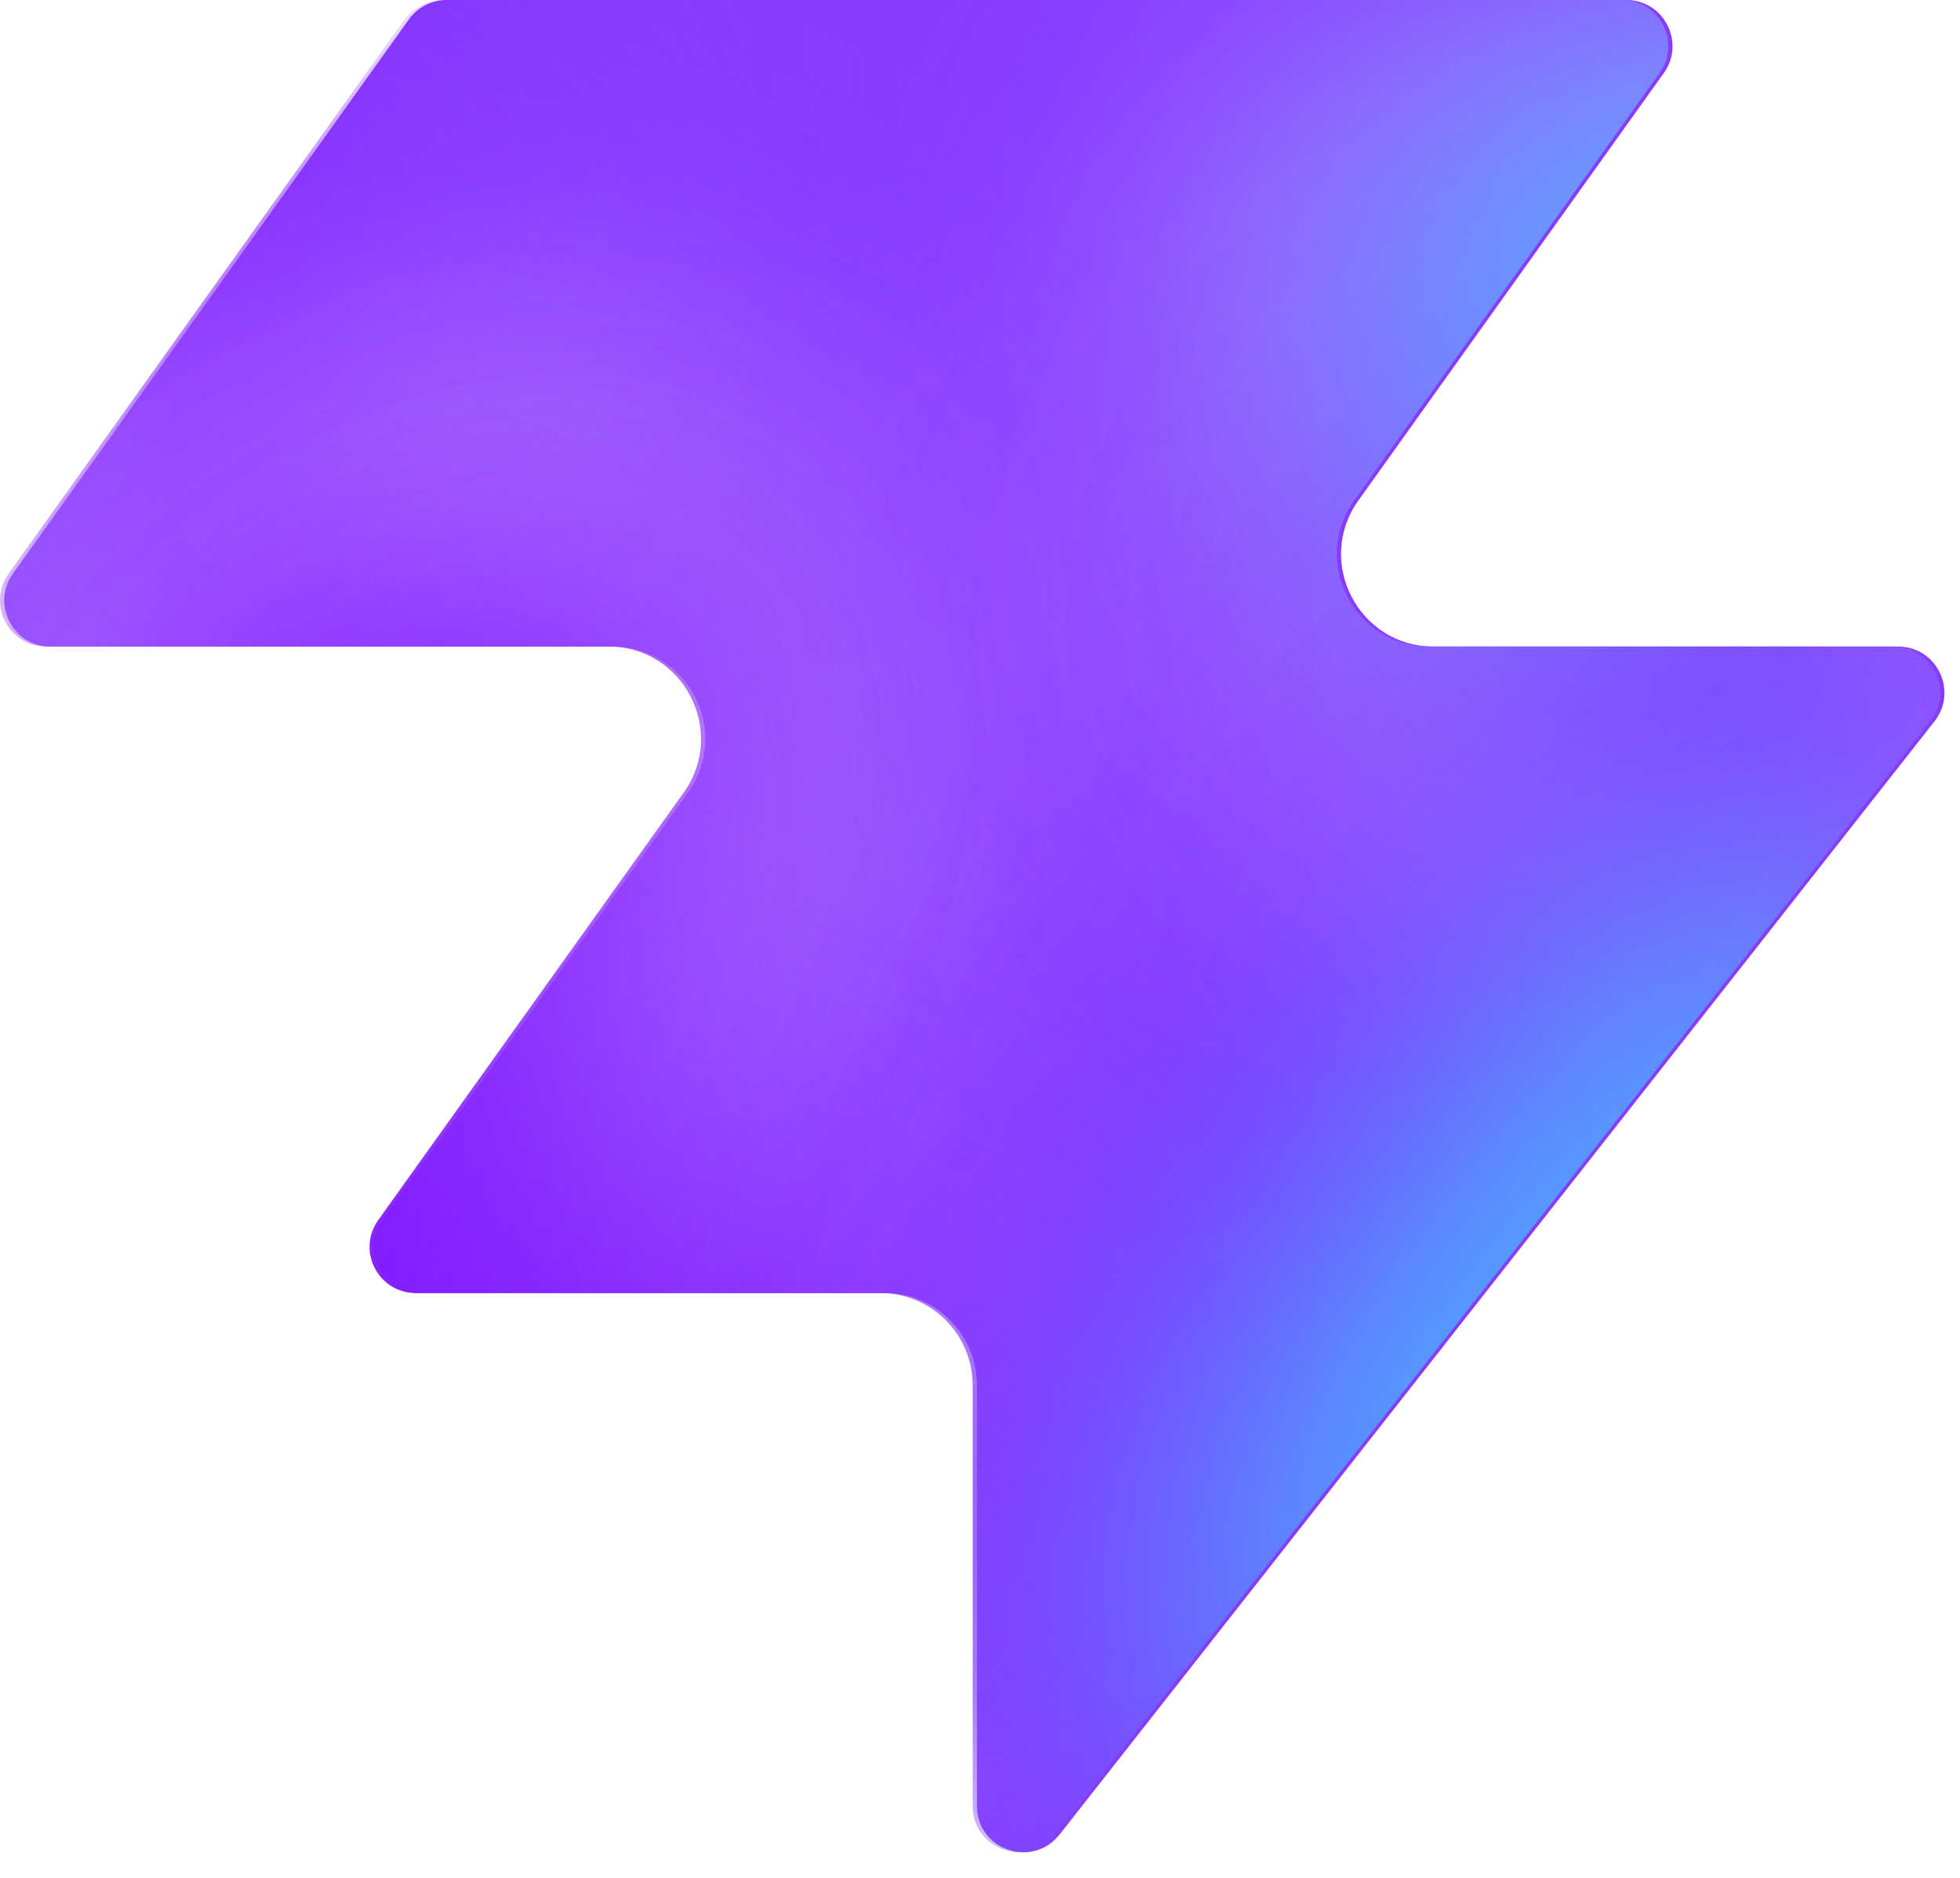
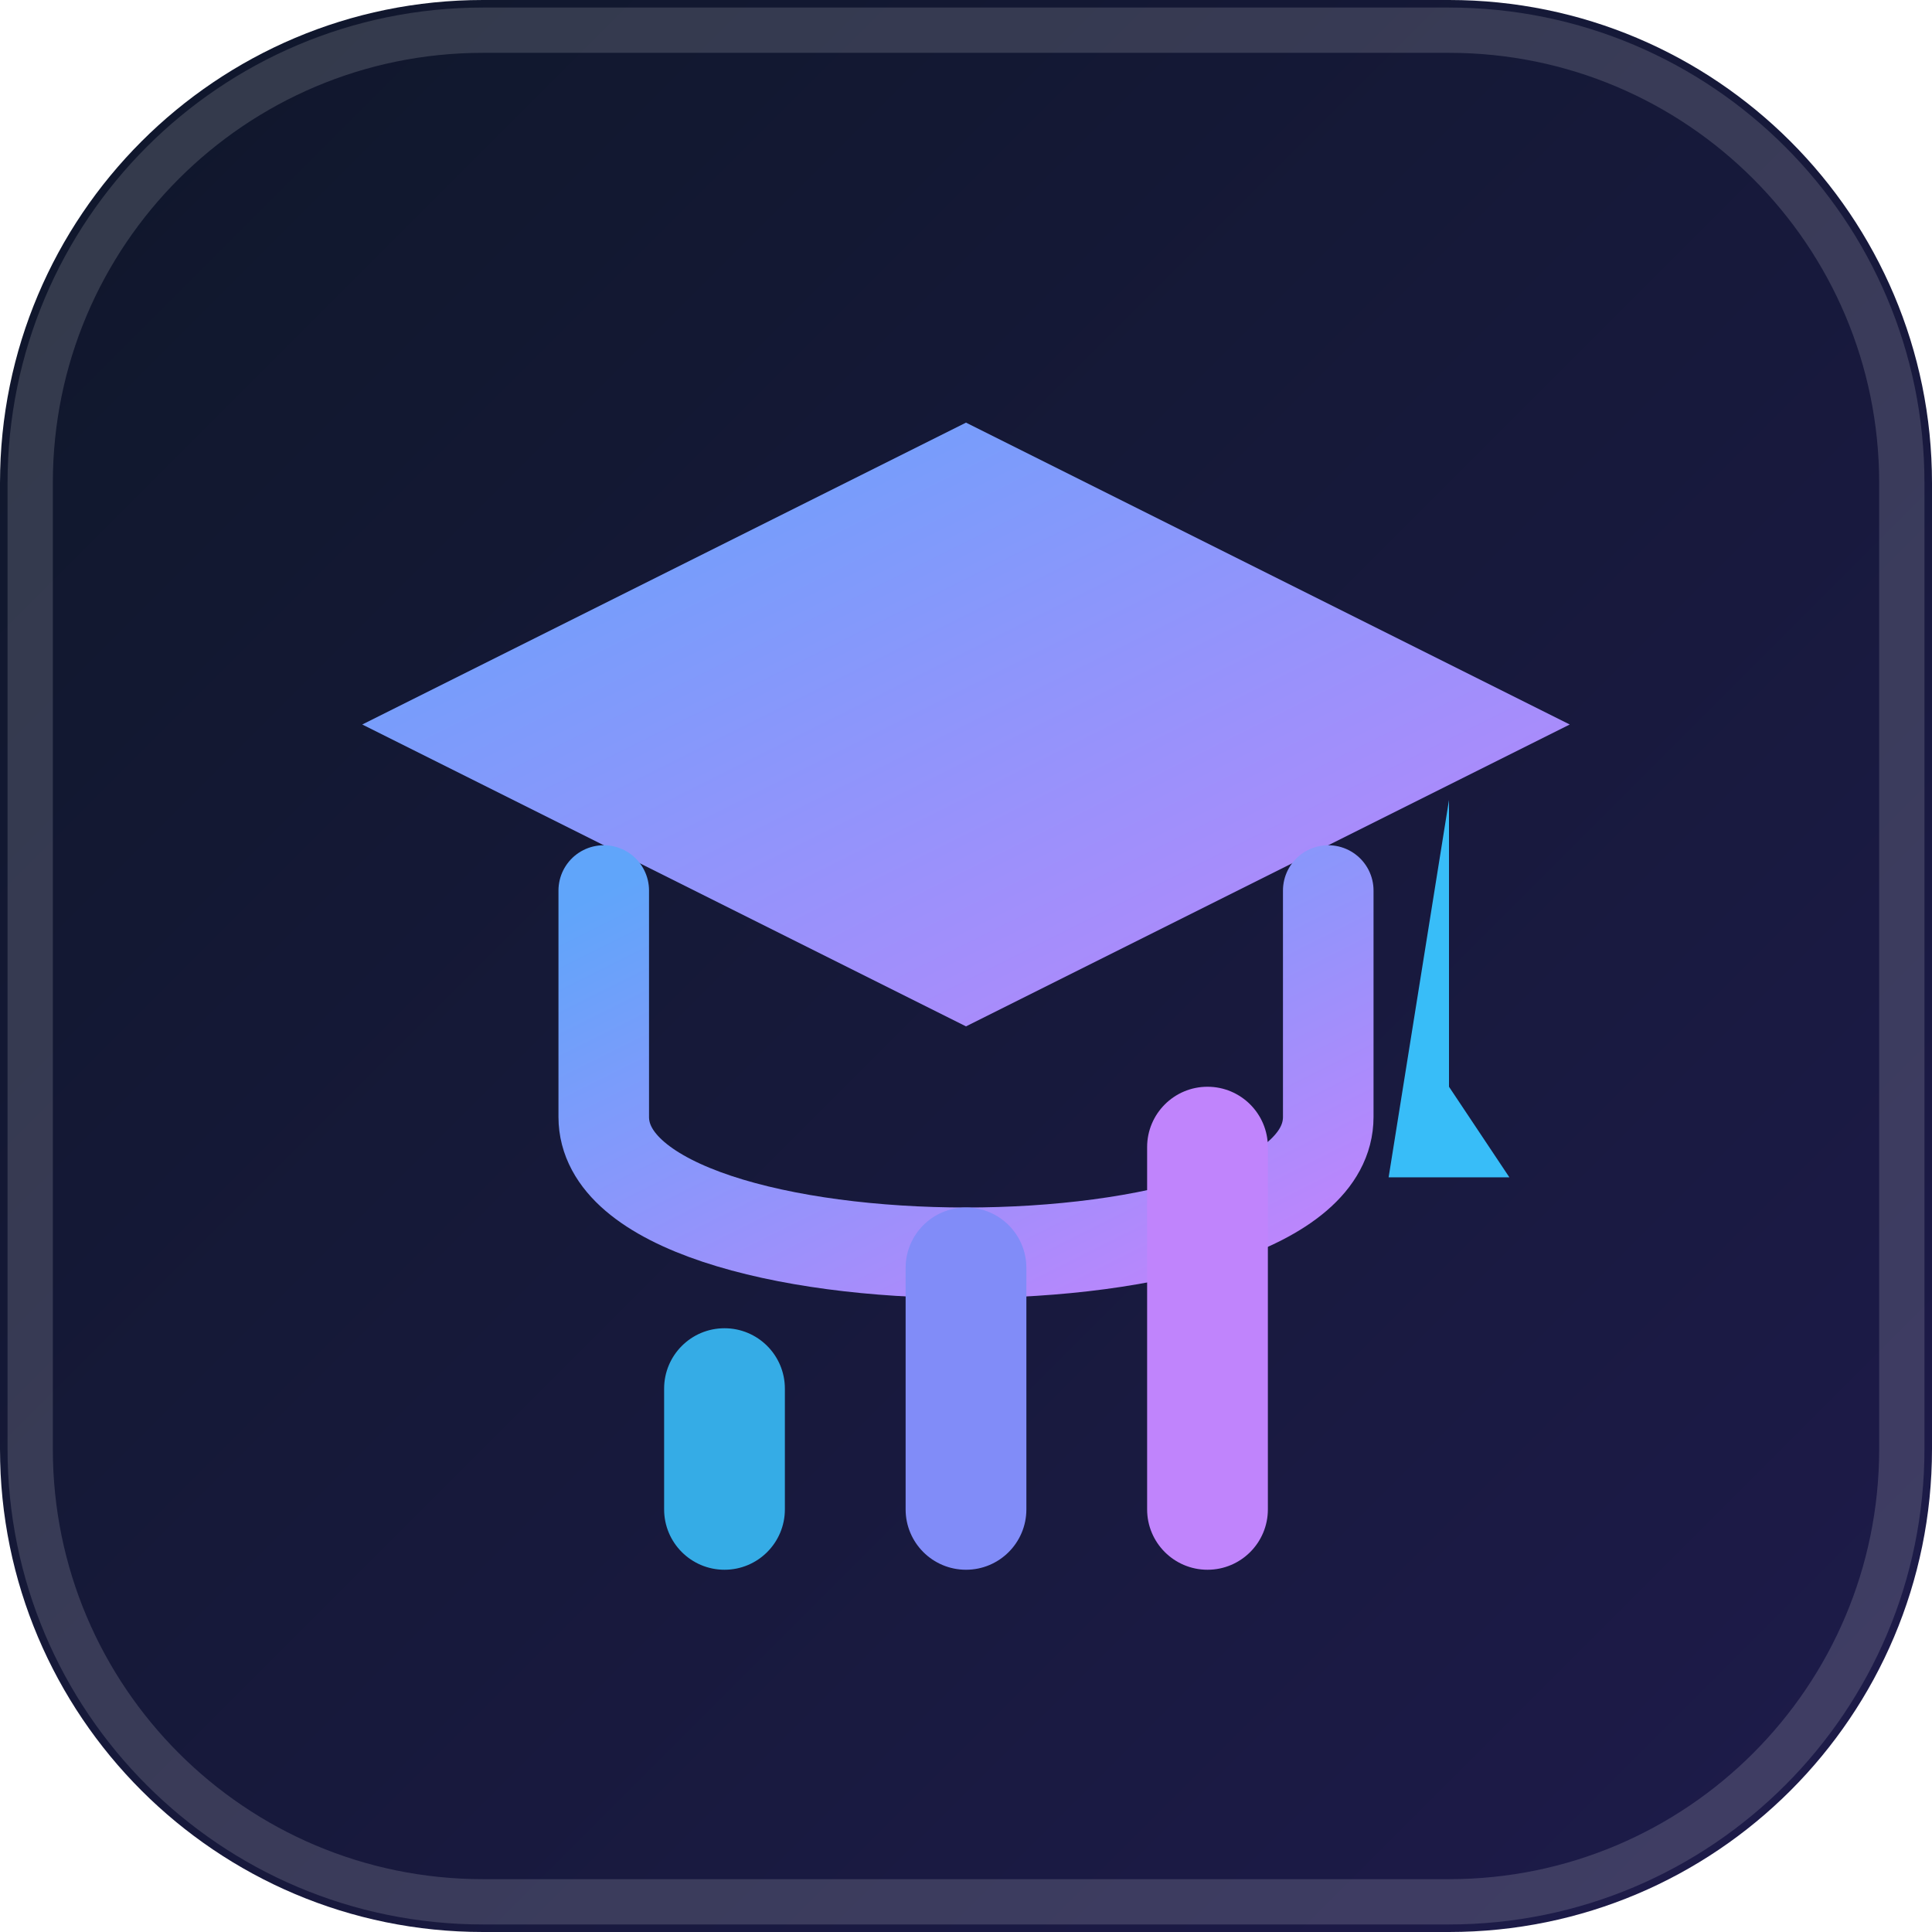
- <svg xmlns="http://www.w3.org/2000/svg" width="48" height="46" fill="none" viewBox="0 0 48 46">
-   <path fill="#863bff" d="M25.946 44.938c-.664.845-2.021.375-2.021-.698V33.937a2.26 2.26 0 0 0-2.262-2.262H10.287c-.92 0-1.456-1.04-.92-1.788l7.48-10.471c1.07-1.497 0-3.578-1.842-3.578H1.237c-.92 0-1.456-1.04-.92-1.788L10.013.474c.214-.297.556-.474.92-.474h28.894c.92 0 1.456 1.04.92 1.788l-7.48 10.471c-1.07 1.498 0 3.579 1.842 3.579h11.377c.943 0 1.473 1.088.89 1.83L25.947 44.94z" style="fill:#863bff;fill:color(display-p3 .525 .23 1);fill-opacity:1" />
-   <mask id="a" width="48" height="46" x="0" y="0" maskUnits="userSpaceOnUse" style="mask-type:alpha">
-     <path fill="#000" d="M25.842 44.938c-.664.844-2.021.375-2.021-.698V33.937a2.26 2.26 0 0 0-2.262-2.262H10.183c-.92 0-1.456-1.04-.92-1.788l7.48-10.471c1.07-1.498 0-3.579-1.842-3.579H1.133c-.92 0-1.456-1.04-.92-1.787L9.91.473c.214-.297.556-.474.92-.474h28.894c.92 0 1.456 1.04.92 1.788l-7.48 10.471c-1.07 1.498 0 3.578 1.842 3.578h11.377c.943 0 1.473 1.088.89 1.832L25.843 44.94z" style="fill:#000;fill-opacity:1" />
-   </mask>
-   <g mask="url(#a)">
-     <g filter="url(#b)">
-       <ellipse cx="5.508" cy="14.704" fill="#ede6ff" rx="5.508" ry="14.704" style="fill:#ede6ff;fill:color(display-p3 .927 .903 1);fill-opacity:1" transform="matrix(.00324 1 1 -.00324 -4.47 31.516)" />
-     </g>
-     <g filter="url(#c)">
-       <ellipse cx="10.399" cy="29.851" fill="#ede6ff" rx="10.399" ry="29.851" style="fill:#ede6ff;fill:color(display-p3 .927 .903 1);fill-opacity:1" transform="matrix(.00324 1 1 -.00324 -39.328 7.883)" />
-     </g>
-     <g filter="url(#d)">
-       <ellipse cx="5.508" cy="30.487" fill="#7e14ff" rx="5.508" ry="30.487" style="fill:#7e14ff;fill:color(display-p3 .492 .077 1);fill-opacity:1" transform="rotate(89.814 -25.913 -14.639)scale(1 -1)" />
-     </g>
-     <g filter="url(#e)">
-       <ellipse cx="5.508" cy="30.599" fill="#7e14ff" rx="5.508" ry="30.599" style="fill:#7e14ff;fill:color(display-p3 .492 .077 1);fill-opacity:1" transform="rotate(89.814 -32.644 -3.334)scale(1 -1)" />
-     </g>
-     <g filter="url(#f)">
-       <ellipse cx="5.508" cy="30.599" fill="#7e14ff" rx="5.508" ry="30.599" style="fill:#7e14ff;fill:color(display-p3 .492 .077 1);fill-opacity:1" transform="matrix(.00324 1 1 -.00324 -34.34 30.47)" />
-     </g>
-     <g filter="url(#g)">
-       <ellipse cx="14.072" cy="22.078" fill="#ede6ff" rx="14.072" ry="22.078" style="fill:#ede6ff;fill:color(display-p3 .927 .903 1);fill-opacity:1" transform="rotate(93.35 24.506 48.493)scale(-1 1)" />
-     </g>
-     <g filter="url(#h)">
-       <ellipse cx="3.47" cy="21.501" fill="#7e14ff" rx="3.47" ry="21.501" style="fill:#7e14ff;fill:color(display-p3 .492 .077 1);fill-opacity:1" transform="rotate(89.009 28.708 47.59)scale(-1 1)" />
-     </g>
-     <g filter="url(#i)">
-       <ellipse cx="3.47" cy="21.501" fill="#7e14ff" rx="3.47" ry="21.501" style="fill:#7e14ff;fill:color(display-p3 .492 .077 1);fill-opacity:1" transform="rotate(89.009 28.708 47.59)scale(-1 1)" />
-     </g>
-     <g filter="url(#j)">
-       <ellipse cx=".387" cy="8.972" fill="#7e14ff" rx="4.407" ry="29.108" style="fill:#7e14ff;fill:color(display-p3 .492 .077 1);fill-opacity:1" transform="rotate(39.51 .387 8.972)" />
-     </g>
-     <g filter="url(#k)">
-       <ellipse cx="47.523" cy="-6.092" fill="#7e14ff" rx="4.407" ry="29.108" style="fill:#7e14ff;fill:color(display-p3 .492 .077 1);fill-opacity:1" transform="rotate(37.892 47.523 -6.092)" />
-     </g>
-     <g filter="url(#l)">
-       <ellipse cx="41.412" cy="6.333" fill="#47bfff" rx="5.971" ry="9.665" style="fill:#47bfff;fill:color(display-p3 .28 .748 1);fill-opacity:1" transform="rotate(37.892 41.412 6.333)" />
-     </g>
-     <g filter="url(#m)">
-       <ellipse cx="-1.879" cy="38.332" fill="#7e14ff" rx="4.407" ry="29.108" style="fill:#7e14ff;fill:color(display-p3 .492 .077 1);fill-opacity:1" transform="rotate(37.892 -1.88 38.332)" />
-     </g>
-     <g filter="url(#n)">
-       <ellipse cx="-1.879" cy="38.332" fill="#7e14ff" rx="4.407" ry="29.108" style="fill:#7e14ff;fill:color(display-p3 .492 .077 1);fill-opacity:1" transform="rotate(37.892 -1.88 38.332)" />
-     </g>
-     <g filter="url(#o)">
-       <ellipse cx="35.651" cy="29.907" fill="#7e14ff" rx="4.407" ry="29.108" style="fill:#7e14ff;fill:color(display-p3 .492 .077 1);fill-opacity:1" transform="rotate(37.892 35.651 29.907)" />
-     </g>
-     <g filter="url(#p)">
-       <ellipse cx="38.418" cy="32.4" fill="#47bfff" rx="5.971" ry="15.297" style="fill:#47bfff;fill:color(display-p3 .28 .748 1);fill-opacity:1" transform="rotate(37.892 38.418 32.4)" />
-     </g>
-   </g>
+ <svg xmlns="http://www.w3.org/2000/svg" viewBox="0 0 64 64" width="64" height="64">
  <defs>
-     <filter id="b" width="60.045" height="41.654" x="-19.77" y="16.149" color-interpolation-filters="sRGB" filterUnits="userSpaceOnUse">
-       <feFlood flood-opacity="0" result="BackgroundImageFix" />
-       <feBlend in="SourceGraphic" in2="BackgroundImageFix" result="shape" />
-       <feGaussianBlur result="effect1_foregroundBlur_2002_17158" stdDeviation="7.659" />
-     </filter>
-     <filter id="c" width="90.34" height="51.437" x="-54.613" y="-7.533" color-interpolation-filters="sRGB" filterUnits="userSpaceOnUse">
-       <feFlood flood-opacity="0" result="BackgroundImageFix" />
-       <feBlend in="SourceGraphic" in2="BackgroundImageFix" result="shape" />
-       <feGaussianBlur result="effect1_foregroundBlur_2002_17158" stdDeviation="7.659" />
-     </filter>
-     <filter id="d" width="79.355" height="29.4" x="-49.64" y="2.03" color-interpolation-filters="sRGB" filterUnits="userSpaceOnUse">
-       <feFlood flood-opacity="0" result="BackgroundImageFix" />
-       <feBlend in="SourceGraphic" in2="BackgroundImageFix" result="shape" />
-       <feGaussianBlur result="effect1_foregroundBlur_2002_17158" stdDeviation="4.596" />
-     </filter>
-     <filter id="e" width="79.579" height="29.4" x="-45.045" y="20.029" color-interpolation-filters="sRGB" filterUnits="userSpaceOnUse">
-       <feFlood flood-opacity="0" result="BackgroundImageFix" />
-       <feBlend in="SourceGraphic" in2="BackgroundImageFix" result="shape" />
-       <feGaussianBlur result="effect1_foregroundBlur_2002_17158" stdDeviation="4.596" />
-     </filter>
-     <filter id="f" width="79.579" height="29.4" x="-43.513" y="21.178" color-interpolation-filters="sRGB" filterUnits="userSpaceOnUse">
-       <feFlood flood-opacity="0" result="BackgroundImageFix" />
-       <feBlend in="SourceGraphic" in2="BackgroundImageFix" result="shape" />
-       <feGaussianBlur result="effect1_foregroundBlur_2002_17158" stdDeviation="4.596" />
-     </filter>
-     <filter id="g" width="74.749" height="58.852" x="15.756" y="-17.901" color-interpolation-filters="sRGB" filterUnits="userSpaceOnUse">
-       <feFlood flood-opacity="0" result="BackgroundImageFix" />
-       <feBlend in="SourceGraphic" in2="BackgroundImageFix" result="shape" />
-       <feGaussianBlur result="effect1_foregroundBlur_2002_17158" stdDeviation="7.659" />
-     </filter>
-     <filter id="h" width="61.377" height="25.362" x="23.548" y="2.284" color-interpolation-filters="sRGB" filterUnits="userSpaceOnUse">
-       <feFlood flood-opacity="0" result="BackgroundImageFix" />
-       <feBlend in="SourceGraphic" in2="BackgroundImageFix" result="shape" />
-       <feGaussianBlur result="effect1_foregroundBlur_2002_17158" stdDeviation="4.596" />
-     </filter>
-     <filter id="i" width="61.377" height="25.362" x="23.548" y="2.284" color-interpolation-filters="sRGB" filterUnits="userSpaceOnUse">
-       <feFlood flood-opacity="0" result="BackgroundImageFix" />
-       <feBlend in="SourceGraphic" in2="BackgroundImageFix" result="shape" />
-       <feGaussianBlur result="effect1_foregroundBlur_2002_17158" stdDeviation="4.596" />
-     </filter>
-     <filter id="j" width="56.045" height="63.649" x="-27.636" y="-22.853" color-interpolation-filters="sRGB" filterUnits="userSpaceOnUse">
-       <feFlood flood-opacity="0" result="BackgroundImageFix" />
-       <feBlend in="SourceGraphic" in2="BackgroundImageFix" result="shape" />
-       <feGaussianBlur result="effect1_foregroundBlur_2002_17158" stdDeviation="4.596" />
-     </filter>
-     <filter id="k" width="54.814" height="64.646" x="20.116" y="-38.415" color-interpolation-filters="sRGB" filterUnits="userSpaceOnUse">
-       <feFlood flood-opacity="0" result="BackgroundImageFix" />
-       <feBlend in="SourceGraphic" in2="BackgroundImageFix" result="shape" />
-       <feGaussianBlur result="effect1_foregroundBlur_2002_17158" stdDeviation="4.596" />
-     </filter>
-     <filter id="l" width="33.541" height="35.313" x="24.641" y="-11.323" color-interpolation-filters="sRGB" filterUnits="userSpaceOnUse">
-       <feFlood flood-opacity="0" result="BackgroundImageFix" />
-       <feBlend in="SourceGraphic" in2="BackgroundImageFix" result="shape" />
-       <feGaussianBlur result="effect1_foregroundBlur_2002_17158" stdDeviation="4.596" />
-     </filter>
-     <filter id="m" width="54.814" height="64.646" x="-29.286" y="6.009" color-interpolation-filters="sRGB" filterUnits="userSpaceOnUse">
-       <feFlood flood-opacity="0" result="BackgroundImageFix" />
-       <feBlend in="SourceGraphic" in2="BackgroundImageFix" result="shape" />
-       <feGaussianBlur result="effect1_foregroundBlur_2002_17158" stdDeviation="4.596" />
-     </filter>
-     <filter id="n" width="54.814" height="64.646" x="-29.286" y="6.009" color-interpolation-filters="sRGB" filterUnits="userSpaceOnUse">
-       <feFlood flood-opacity="0" result="BackgroundImageFix" />
-       <feBlend in="SourceGraphic" in2="BackgroundImageFix" result="shape" />
-       <feGaussianBlur result="effect1_foregroundBlur_2002_17158" stdDeviation="4.596" />
-     </filter>
-     <filter id="o" width="54.814" height="64.646" x="8.244" y="-2.416" color-interpolation-filters="sRGB" filterUnits="userSpaceOnUse">
-       <feFlood flood-opacity="0" result="BackgroundImageFix" />
-       <feBlend in="SourceGraphic" in2="BackgroundImageFix" result="shape" />
-       <feGaussianBlur result="effect1_foregroundBlur_2002_17158" stdDeviation="4.596" />
-     </filter>
-     <filter id="p" width="39.409" height="43.623" x="18.713" y="10.588" color-interpolation-filters="sRGB" filterUnits="userSpaceOnUse">
-       <feFlood flood-opacity="0" result="BackgroundImageFix" />
-       <feBlend in="SourceGraphic" in2="BackgroundImageFix" result="shape" />
-       <feGaussianBlur result="effect1_foregroundBlur_2002_17158" stdDeviation="4.596" />
-     </filter>
+     <linearGradient id="bgGrad" x1="0%" y1="0%" x2="100%" y2="100%">
+       <stop offset="0%" stop-color="#0f172a" />
+       <stop offset="100%" stop-color="#1e1b4b" />
+     </linearGradient>
+     <linearGradient id="capGrad" x1="0%" y1="0%" x2="100%" y2="100%">
+       <stop offset="0%" stop-color="#60a5fa" />
+       <stop offset="100%" stop-color="#c084fc" />
+     </linearGradient>
  </defs>
+   <rect width="64" height="64" rx="16" fill="url(#bgGrad)" />
+   <rect width="62" height="62" x="1" y="1" rx="15" fill="none" stroke="rgba(255,255,255,0.15)" stroke-width="1.5" />
+   <path d="M32 14 L52 24 L32 34 L12 24 Z" fill="url(#capGrad)" />
+   <path d="M20 29.5 V37 C20 43 44 43 44 37 V29.5" fill="none" stroke="url(#capGrad)" stroke-width="3" stroke-linecap="round" />
+   <path d="M48 26.5 V36 L50 39 L46 39 Z" fill="#38bdf8" />
+   <rect x="22" y="44" width="4" height="8" rx="2" fill="#38bdf8" opacity="0.9" />
+   <rect x="30" y="40" width="4" height="12" rx="2" fill="#818cf8" />
+   <rect x="38" y="36" width="4" height="16" rx="2" fill="#c084fc" />
</svg>
